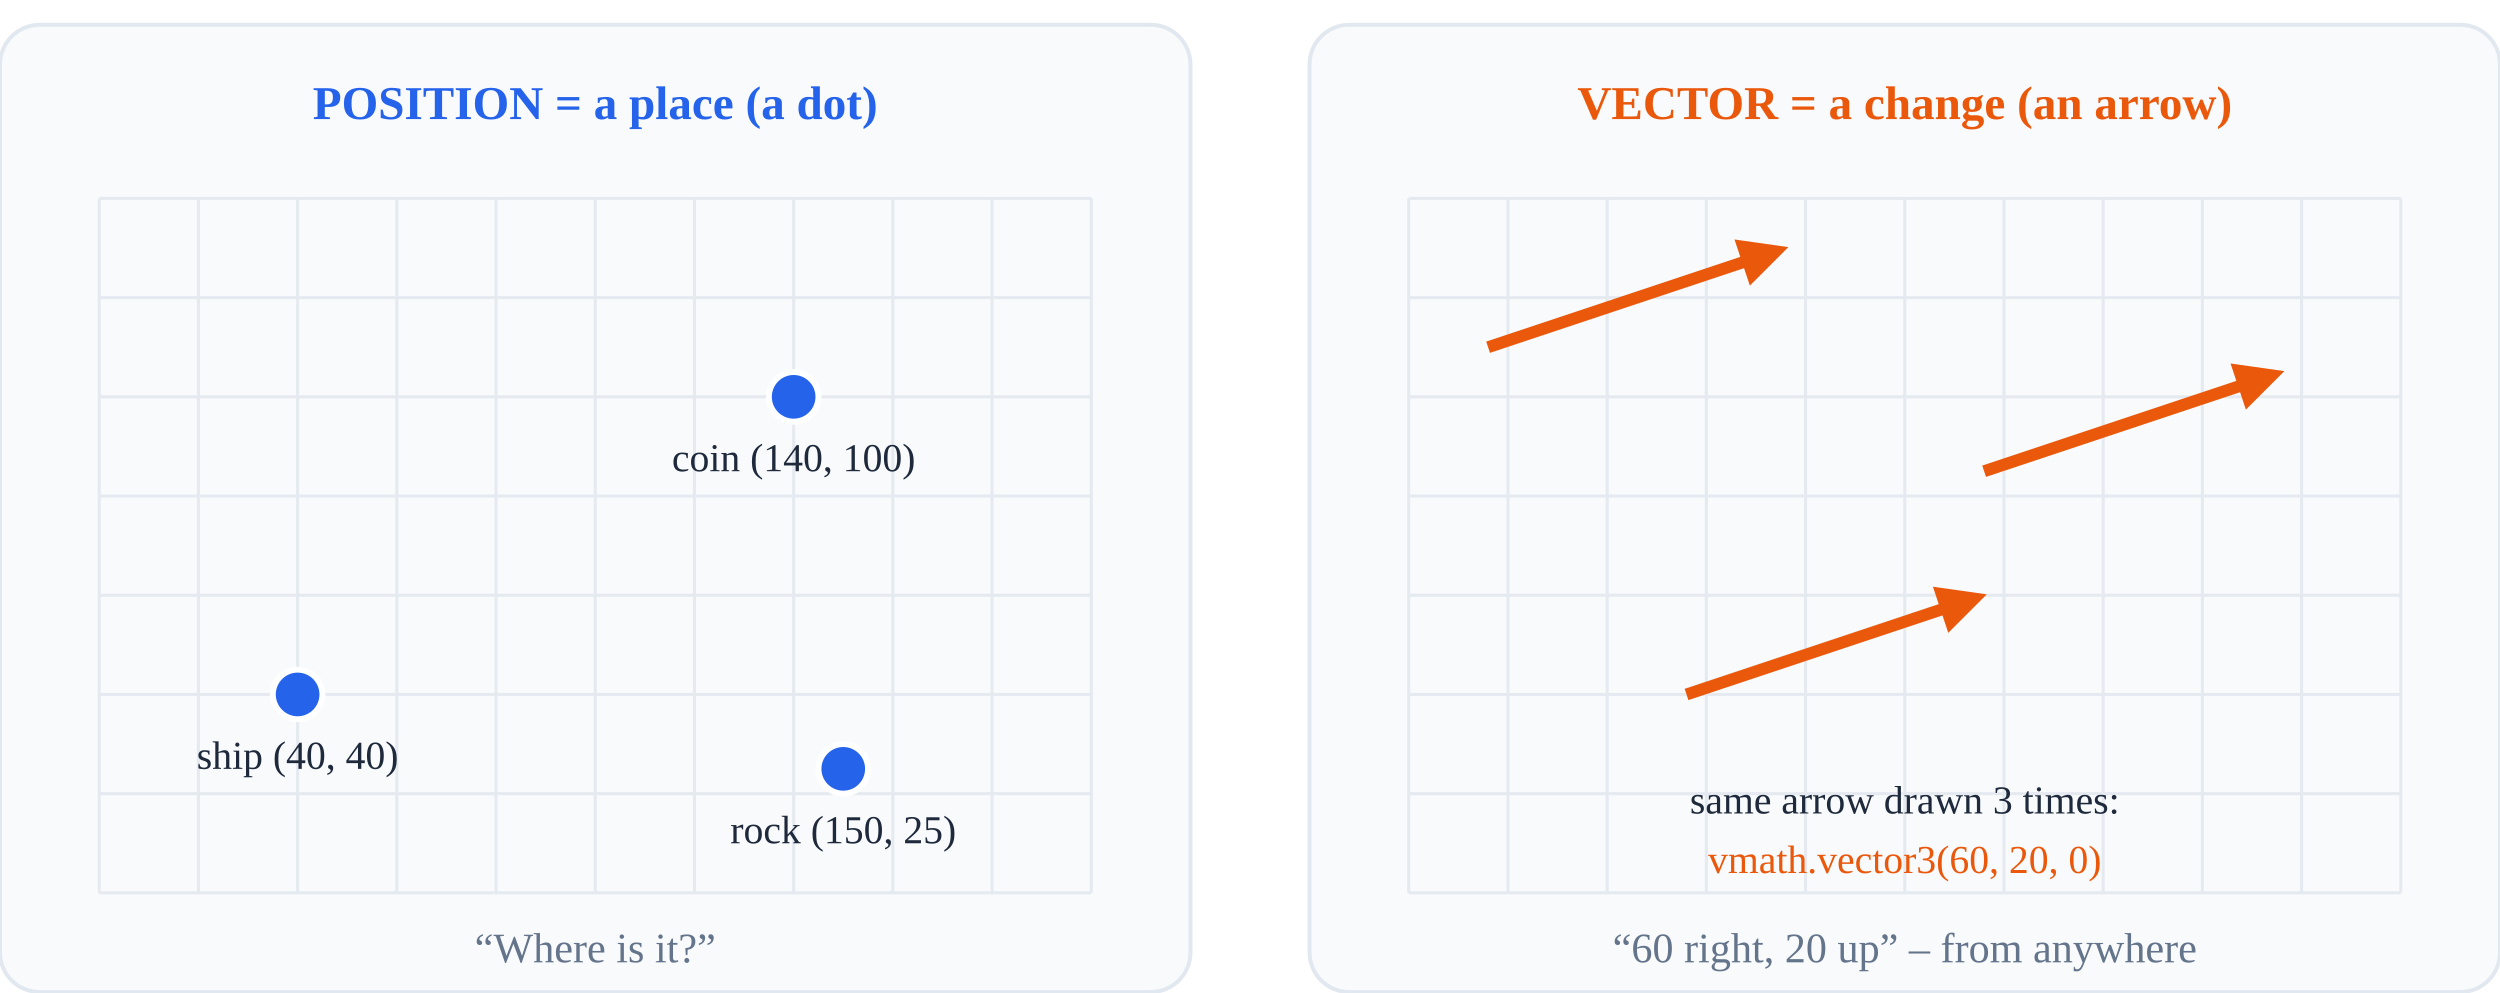
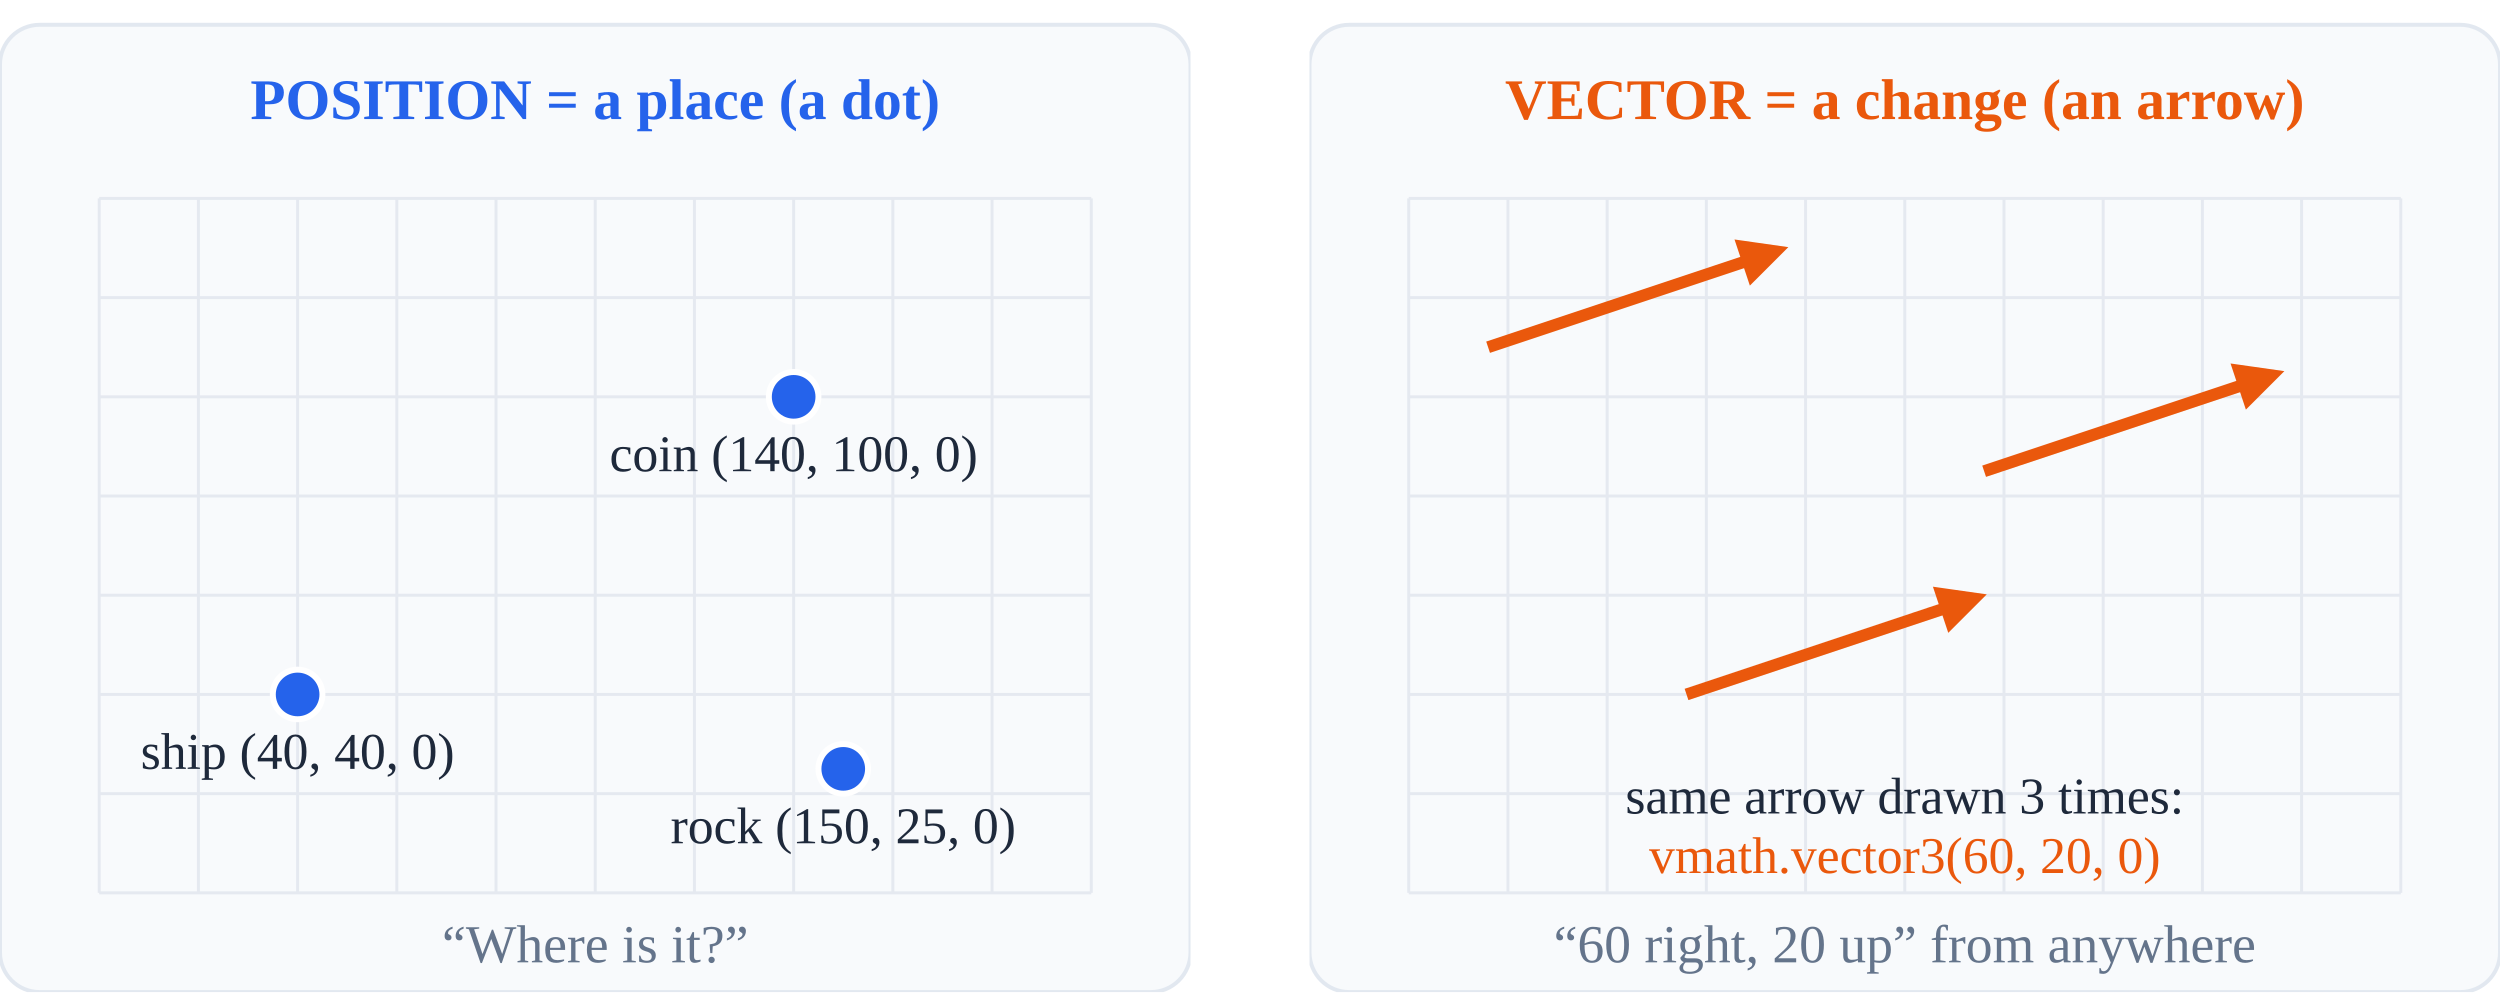
<svg xmlns="http://www.w3.org/2000/svg" viewBox="0 0 504 200" fill-rule="evenodd">
-   <g transform="scale(1,-1) translate(0,-200)">
-     <g>
+   <svg class="fig-panel" x="0" y="0" width="240" height="200" viewBox="0 0 240 200">
+     <g transform="scale(1,-1) translate(0,-200)">
      <rect x="0" y="0" width="240" height="195" rx="8" ry="8" style="stroke: var(--fig-border, #e2e8f0); stroke-linecap: butt; stroke-width: 0.8; fill: var(--fig-panel, #f8fafc); fill-rule: evenodd;" />
-       <rect x="264" y="0" width="240" height="195" rx="8" ry="8" style="stroke: var(--fig-border, #e2e8f0); stroke-linecap: butt; stroke-width: 0.8; fill: var(--fig-panel, #f8fafc); fill-rule: evenodd;" />
-       <text x="120" y="176" style="font-family: var(--font-sans, sans-serif); font-weight: 700; font-size: 9.5px;fill: var(--fig-pos, #2563eb); stroke:none;" transform="translate(0,352) scale(1,-1)" text-anchor="middle">POSITION = a place (a dot)</text>
+       <text x="120" y="176" style="font-family: var(--font-sans, sans-serif); font-weight: 700; font-size: 11.6px;fill: var(--fig-pos, #2563eb); stroke:none;" transform="translate(0,352) scale(1,-1)" text-anchor="middle">POSITION = a place (a dot)</text>
      <path d="M 20,20 L 20,160 Z" style="stroke: var(--fig-grid, #e5e9f0); stroke-linecap: butt; stroke-width: 0.6;" />
      <path d="M 40,20 L 40,160 Z" style="stroke: var(--fig-grid, #e5e9f0); stroke-linecap: butt; stroke-width: 0.6;" />
      <path d="M 60,20 L 60,160 Z" style="stroke: var(--fig-grid, #e5e9f0); stroke-linecap: butt; stroke-width: 0.6;" />
      <path d="M 80,20 L 80,160 Z" style="stroke: var(--fig-grid, #e5e9f0); stroke-linecap: butt; stroke-width: 0.6;" />
      <path d="M 100,20 L 100,160 Z" style="stroke: var(--fig-grid, #e5e9f0); stroke-linecap: butt; stroke-width: 0.6;" />
      <path d="M 120,20 L 120,160 Z" style="stroke: var(--fig-grid, #e5e9f0); stroke-linecap: butt; stroke-width: 0.6;" />
      <path d="M 140,20 L 140,160 Z" style="stroke: var(--fig-grid, #e5e9f0); stroke-linecap: butt; stroke-width: 0.6;" />
      <path d="M 160,20 L 160,160 Z" style="stroke: var(--fig-grid, #e5e9f0); stroke-linecap: butt; stroke-width: 0.6;" />
      <path d="M 180,20 L 180,160 Z" style="stroke: var(--fig-grid, #e5e9f0); stroke-linecap: butt; stroke-width: 0.6;" />
      <path d="M 200,20 L 200,160 Z" style="stroke: var(--fig-grid, #e5e9f0); stroke-linecap: butt; stroke-width: 0.6;" />
      <path d="M 220,20 L 220,160 Z" style="stroke: var(--fig-grid, #e5e9f0); stroke-linecap: butt; stroke-width: 0.6;" />
      <path d="M 20,20 L 220,20 Z" style="stroke: var(--fig-grid, #e5e9f0); stroke-linecap: butt; stroke-width: 0.6;" />
      <path d="M 20,40 L 220,40 Z" style="stroke: var(--fig-grid, #e5e9f0); stroke-linecap: butt; stroke-width: 0.6;" />
      <path d="M 20,60 L 220,60 Z" style="stroke: var(--fig-grid, #e5e9f0); stroke-linecap: butt; stroke-width: 0.6;" />
      <path d="M 20,80 L 220,80 Z" style="stroke: var(--fig-grid, #e5e9f0); stroke-linecap: butt; stroke-width: 0.6;" />
      <path d="M 20,100 L 220,100 Z" style="stroke: var(--fig-grid, #e5e9f0); stroke-linecap: butt; stroke-width: 0.6;" />
      <path d="M 20,120 L 220,120 Z" style="stroke: var(--fig-grid, #e5e9f0); stroke-linecap: butt; stroke-width: 0.6;" />
      <path d="M 20,140 L 220,140 Z" style="stroke: var(--fig-grid, #e5e9f0); stroke-linecap: butt; stroke-width: 0.6;" />
      <path d="M 20,160 L 220,160 Z" style="stroke: var(--fig-grid, #e5e9f0); stroke-linecap: butt; stroke-width: 0.6;" />
      <circle cx="60" cy="60" r="5" style="stroke: var(--fig-bg, #ffffff); stroke-linecap: butt; stroke-width: 1.2; fill: var(--fig-pos, #2563eb); fill-rule: evenodd;" />
-       <text x="60" y="45" style="font-family: var(--font-sans, sans-serif); font-size: 8px;fill: var(--fig-ink, #1e293b); stroke:none;" transform="translate(0,90) scale(1,-1)" text-anchor="middle">ship (40, 40)</text>
+       <text x="60" y="45" style="font-family: var(--font-sans, sans-serif); font-size: 10.4px;fill: var(--fig-ink, #1e293b); stroke:none;" transform="translate(0,90) scale(1,-1)" text-anchor="middle">ship (40, 40, 0)</text>
      <circle cx="160" cy="120" r="5" style="stroke: var(--fig-bg, #ffffff); stroke-linecap: butt; stroke-width: 1.2; fill: var(--fig-pos, #2563eb); fill-rule: evenodd;" />
-       <text x="160" y="105" style="font-family: var(--font-sans, sans-serif); font-size: 8px;fill: var(--fig-ink, #1e293b); stroke:none;" transform="translate(0,210) scale(1,-1)" text-anchor="middle">coin (140, 100)</text>
+       <text x="160" y="105" style="font-family: var(--font-sans, sans-serif); font-size: 10.4px;fill: var(--fig-ink, #1e293b); stroke:none;" transform="translate(0,210) scale(1,-1)" text-anchor="middle">coin (140, 100, 0)</text>
      <circle cx="170" cy="45" r="5" style="stroke: var(--fig-bg, #ffffff); stroke-linecap: butt; stroke-width: 1.2; fill: var(--fig-pos, #2563eb); fill-rule: evenodd;" />
-       <text x="170" y="30" style="font-family: var(--font-sans, sans-serif); font-size: 8px;fill: var(--fig-ink, #1e293b); stroke:none;" transform="translate(0,60) scale(1,-1)" text-anchor="middle">rock (150, 25)</text>
-       <text x="120" y="6" style="font-family: var(--font-sans, sans-serif); font-size: 8.5px;fill: var(--fig-muted, #64748b); stroke:none;" transform="translate(0,12) scale(1,-1)" text-anchor="middle">“Where is it?”</text>
-       <text x="384" y="176" style="font-family: var(--font-sans, sans-serif); font-weight: 700; font-size: 9.5px;fill: var(--fig-vec, #ea580c); stroke:none;" transform="translate(0,352) scale(1,-1)" text-anchor="middle">VECTOR = a change (an arrow)</text>
+       <text x="170" y="30" style="font-family: var(--font-sans, sans-serif); font-size: 10.4px;fill: var(--fig-ink, #1e293b); stroke:none;" transform="translate(0,60) scale(1,-1)" text-anchor="middle">rock (150, 25, 0)</text>
+       <text x="120" y="6" style="font-family: var(--font-sans, sans-serif); font-size: 10.8px;fill: var(--fig-muted, #64748b); stroke:none;" transform="translate(0,12) scale(1,-1)" text-anchor="middle">“Where is it?”</text>
+     </g>
+   </svg>
+   <svg class="fig-panel" x="264" y="0" width="240" height="200" viewBox="264 0 240 200">
+     <g transform="scale(1,-1) translate(0,-200)">
+       <rect x="264" y="0" width="240" height="195" rx="8" ry="8" style="stroke: var(--fig-border, #e2e8f0); stroke-linecap: butt; stroke-width: 0.8; fill: var(--fig-panel, #f8fafc); fill-rule: evenodd;" />
+       <text x="384" y="176" style="font-family: var(--font-sans, sans-serif); font-weight: 700; font-size: 11.6px;fill: var(--fig-vec, #ea580c); stroke:none;" transform="translate(0,352) scale(1,-1)" text-anchor="middle">VECTOR = a change (an arrow)</text>
      <path d="M 284,20 L 284,160 Z" style="stroke: var(--fig-grid, #e5e9f0); stroke-linecap: butt; stroke-width: 0.6;" />
      <path d="M 304,20 L 304,160 Z" style="stroke: var(--fig-grid, #e5e9f0); stroke-linecap: butt; stroke-width: 0.6;" />
      <path d="M 324,20 L 324,160 Z" style="stroke: var(--fig-grid, #e5e9f0); stroke-linecap: butt; stroke-width: 0.6;" />
      <path d="M 344,20 L 344,160 Z" style="stroke: var(--fig-grid, #e5e9f0); stroke-linecap: butt; stroke-width: 0.6;" />
      <path d="M 364,20 L 364,160 Z" style="stroke: var(--fig-grid, #e5e9f0); stroke-linecap: butt; stroke-width: 0.6;" />
      <path d="M 384,20 L 384,160 Z" style="stroke: var(--fig-grid, #e5e9f0); stroke-linecap: butt; stroke-width: 0.6;" />
      <path d="M 404,20 L 404,160 Z" style="stroke: var(--fig-grid, #e5e9f0); stroke-linecap: butt; stroke-width: 0.6;" />
      <path d="M 424,20 L 424,160 Z" style="stroke: var(--fig-grid, #e5e9f0); stroke-linecap: butt; stroke-width: 0.6;" />
      <path d="M 444,20 L 444,160 Z" style="stroke: var(--fig-grid, #e5e9f0); stroke-linecap: butt; stroke-width: 0.6;" />
      <path d="M 464,20 L 464,160 Z" style="stroke: var(--fig-grid, #e5e9f0); stroke-linecap: butt; stroke-width: 0.6;" />
      <path d="M 484,20 L 484,160 Z" style="stroke: var(--fig-grid, #e5e9f0); stroke-linecap: butt; stroke-width: 0.6;" />
      <path d="M 284,20 L 484,20 Z" style="stroke: var(--fig-grid, #e5e9f0); stroke-linecap: butt; stroke-width: 0.6;" />
      <path d="M 284,40 L 484,40 Z" style="stroke: var(--fig-grid, #e5e9f0); stroke-linecap: butt; stroke-width: 0.6;" />
      <path d="M 284,60 L 484,60 Z" style="stroke: var(--fig-grid, #e5e9f0); stroke-linecap: butt; stroke-width: 0.6;" />
      <path d="M 284,80 L 484,80 Z" style="stroke: var(--fig-grid, #e5e9f0); stroke-linecap: butt; stroke-width: 0.6;" />
      <path d="M 284,100 L 484,100 Z" style="stroke: var(--fig-grid, #e5e9f0); stroke-linecap: butt; stroke-width: 0.6;" />
      <path d="M 284,120 L 484,120 Z" style="stroke: var(--fig-grid, #e5e9f0); stroke-linecap: butt; stroke-width: 0.6;" />
      <path d="M 284,140 L 484,140 Z" style="stroke: var(--fig-grid, #e5e9f0); stroke-linecap: butt; stroke-width: 0.6;" />
      <path d="M 284,160 L 484,160 Z" style="stroke: var(--fig-grid, #e5e9f0); stroke-linecap: butt; stroke-width: 0.6;" />
      <path d="M 300,130 L 352.74,147.58 Z" style="stroke: var(--fig-vec, #ea580c); stroke-linecap: round; stroke-width: 2.4;" />
      <polygon points="360 150, 352.88 142.88, 350.04 151.42" style="stroke: var(--fig-vec, #ea580c); stroke-linecap: butt; stroke-width: 0.5; fill: var(--fig-vec, #ea580c); fill-rule: evenodd;" />
      <path d="M 340,60 L 392.74,77.58 Z" style="stroke: var(--fig-vec, #ea580c); stroke-linecap: round; stroke-width: 2.4;" />
      <polygon points="400 80, 392.88 72.88, 390.04 81.42" style="stroke: var(--fig-vec, #ea580c); stroke-linecap: butt; stroke-width: 0.5; fill: var(--fig-vec, #ea580c); fill-rule: evenodd;" />
      <path d="M 400,105 L 452.74,122.58 Z" style="stroke: var(--fig-vec, #ea580c); stroke-linecap: round; stroke-width: 2.4;" />
      <polygon points="460 125, 452.88 117.88, 450.04 126.42" style="stroke: var(--fig-vec, #ea580c); stroke-linecap: butt; stroke-width: 0.5; fill: var(--fig-vec, #ea580c); fill-rule: evenodd;" />
-       <text x="384" y="36" style="font-family: var(--font-sans, sans-serif); font-size: 8px;fill: var(--fig-ink, #1e293b); stroke:none;" transform="translate(0,72) scale(1,-1)" text-anchor="middle">same arrow drawn 3 times:</text>
-       <text x="384" y="24" style="font-family: var(--font-mono, monospace); font-size: 8px;fill: var(--fig-vec, #ea580c); stroke:none;" transform="translate(0,48) scale(1,-1)" text-anchor="middle">vmath.vector3(60, 20, 0)</text>
-       <text x="384" y="6" style="font-family: var(--font-sans, sans-serif); font-size: 8.5px;fill: var(--fig-muted, #64748b); stroke:none;" transform="translate(0,12) scale(1,-1)" text-anchor="middle">“60 right, 20 up” – from anywhere</text>
+       <text x="384" y="36" style="font-family: var(--font-sans, sans-serif); font-size: 10.4px;fill: var(--fig-ink, #1e293b); stroke:none;" transform="translate(0,72) scale(1,-1)" text-anchor="middle">same arrow drawn 3 times:</text>
+       <text x="384" y="24" style="font-family: var(--font-mono, monospace); font-size: 10.4px;fill: var(--fig-vec, #ea580c); stroke:none;" transform="translate(0,48) scale(1,-1)" text-anchor="middle">vmath.vector3(60, 20, 0)</text>
+       <text x="384" y="6" style="font-family: var(--font-sans, sans-serif); font-size: 10.8px;fill: var(--fig-muted, #64748b); stroke:none;" transform="translate(0,12) scale(1,-1)" text-anchor="middle">“60 right, 20 up” from anywhere</text>
    </g>
-   </g>
+   </svg>
</svg>
